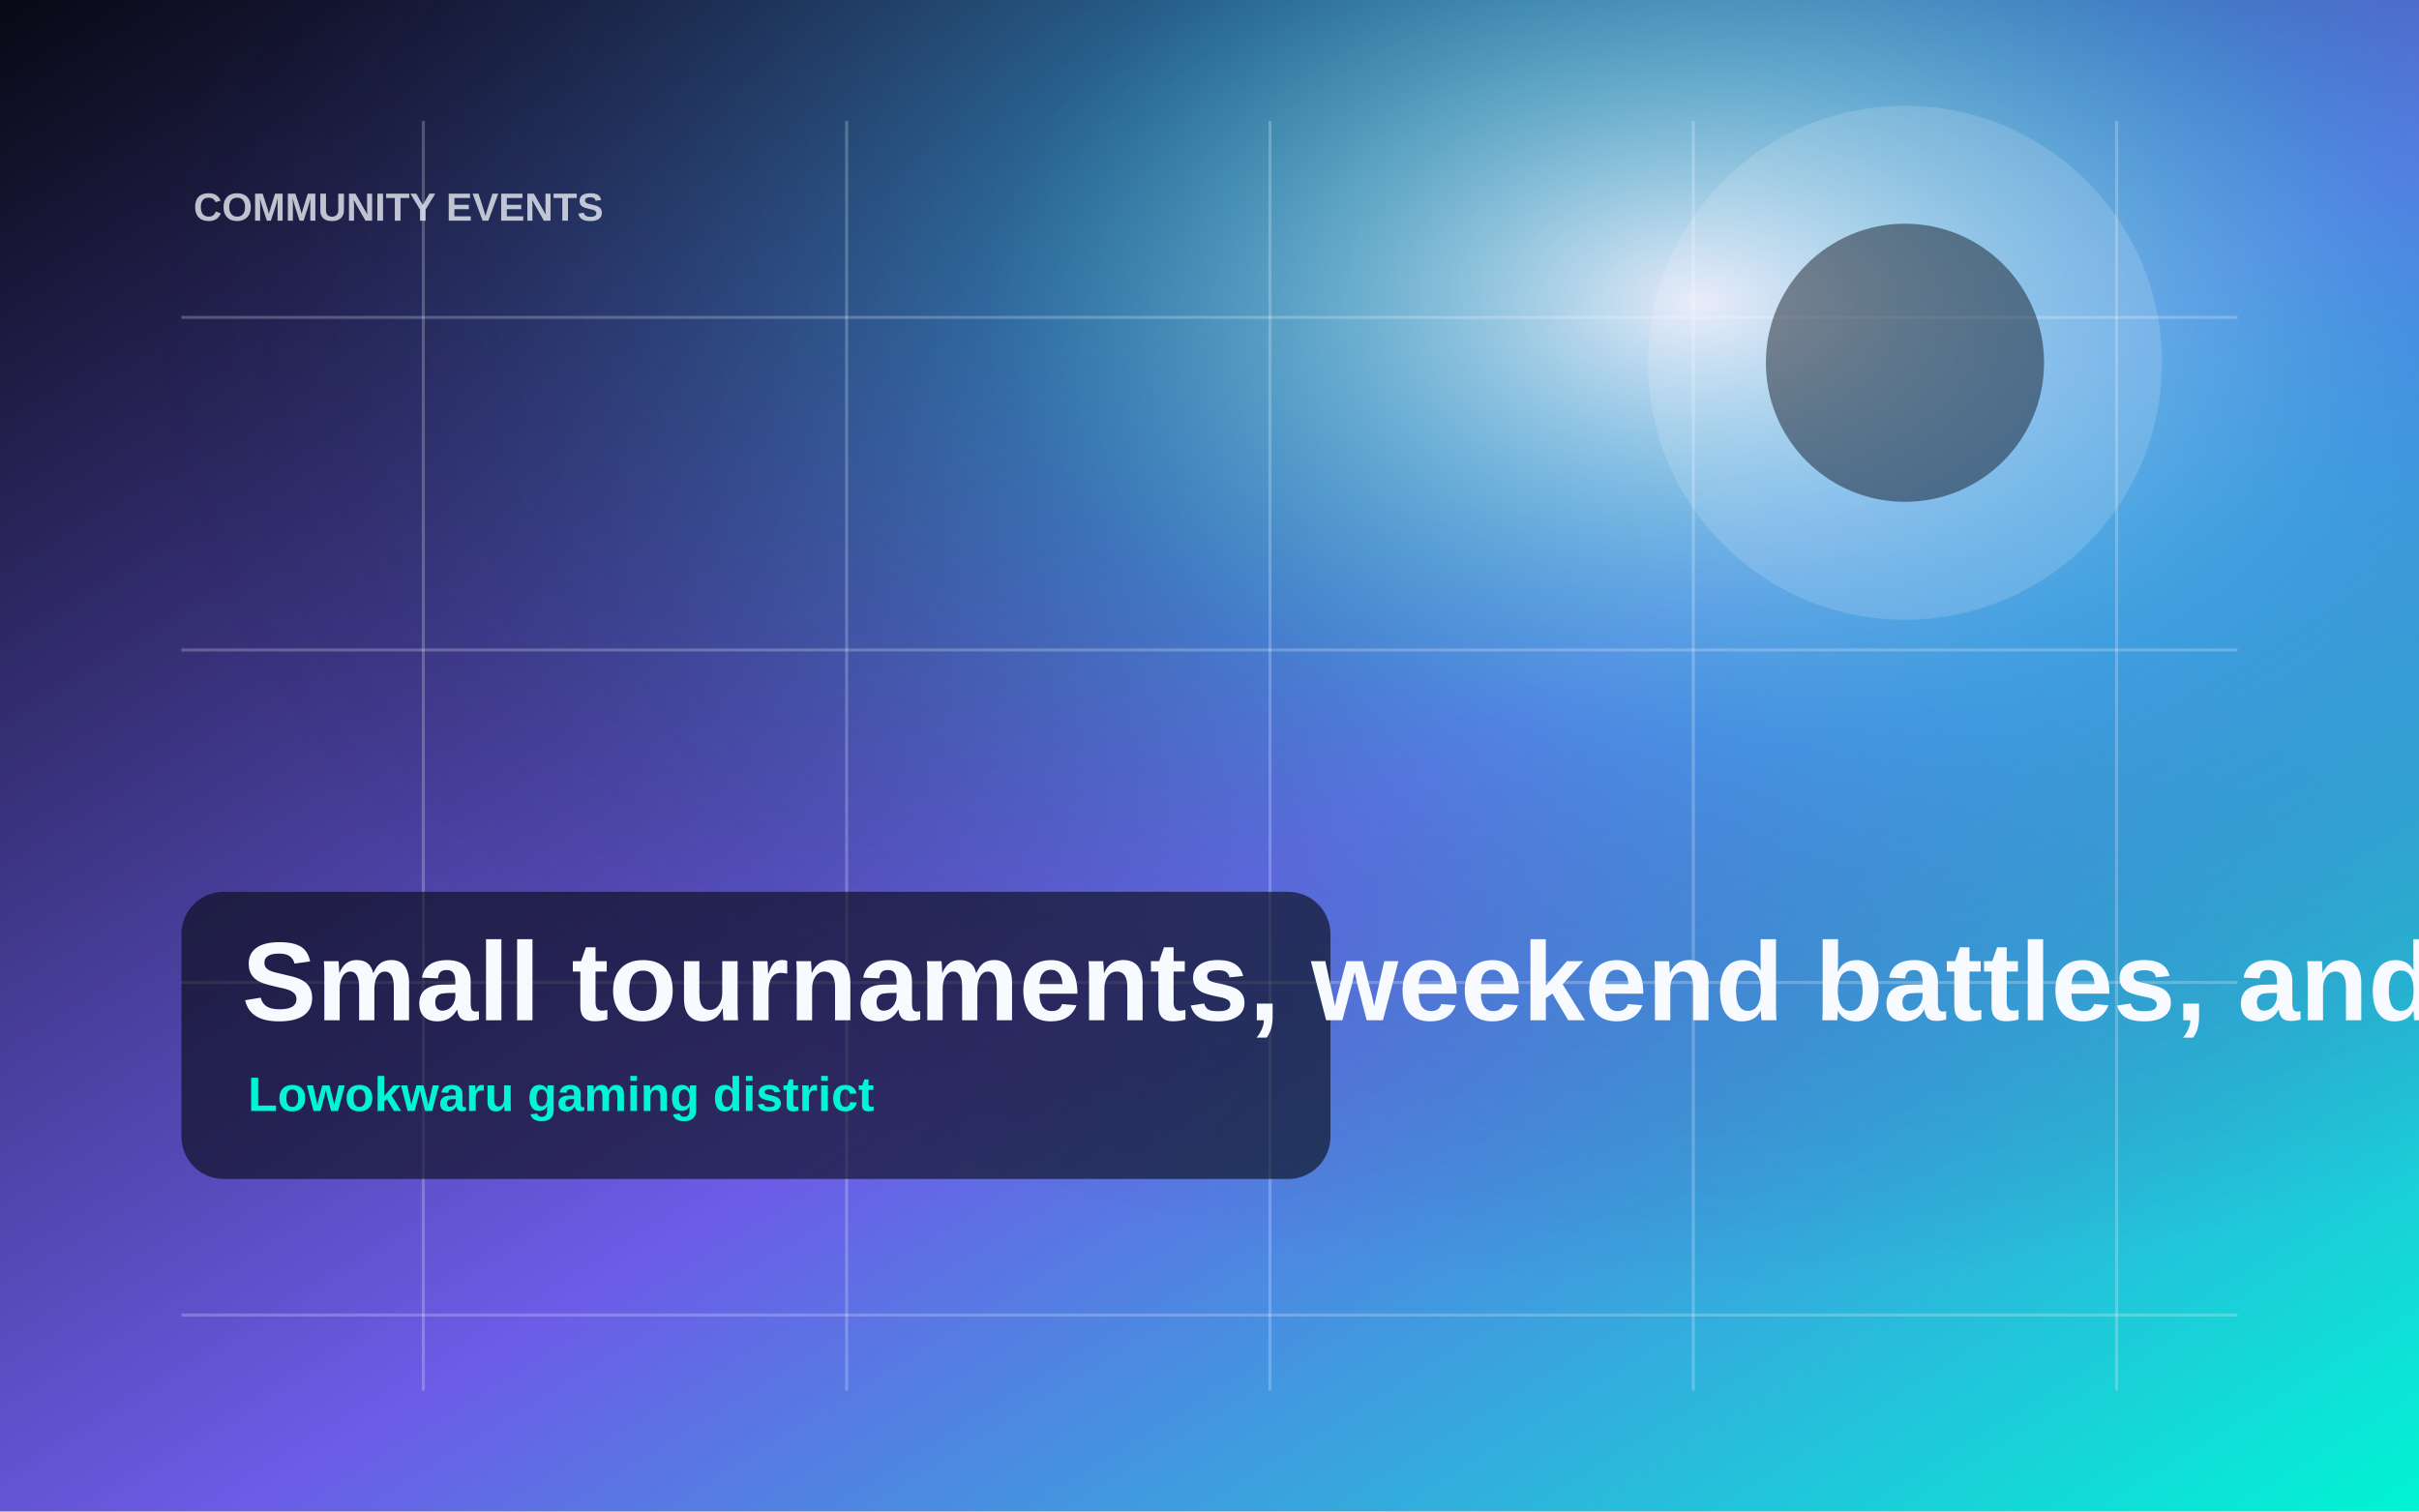
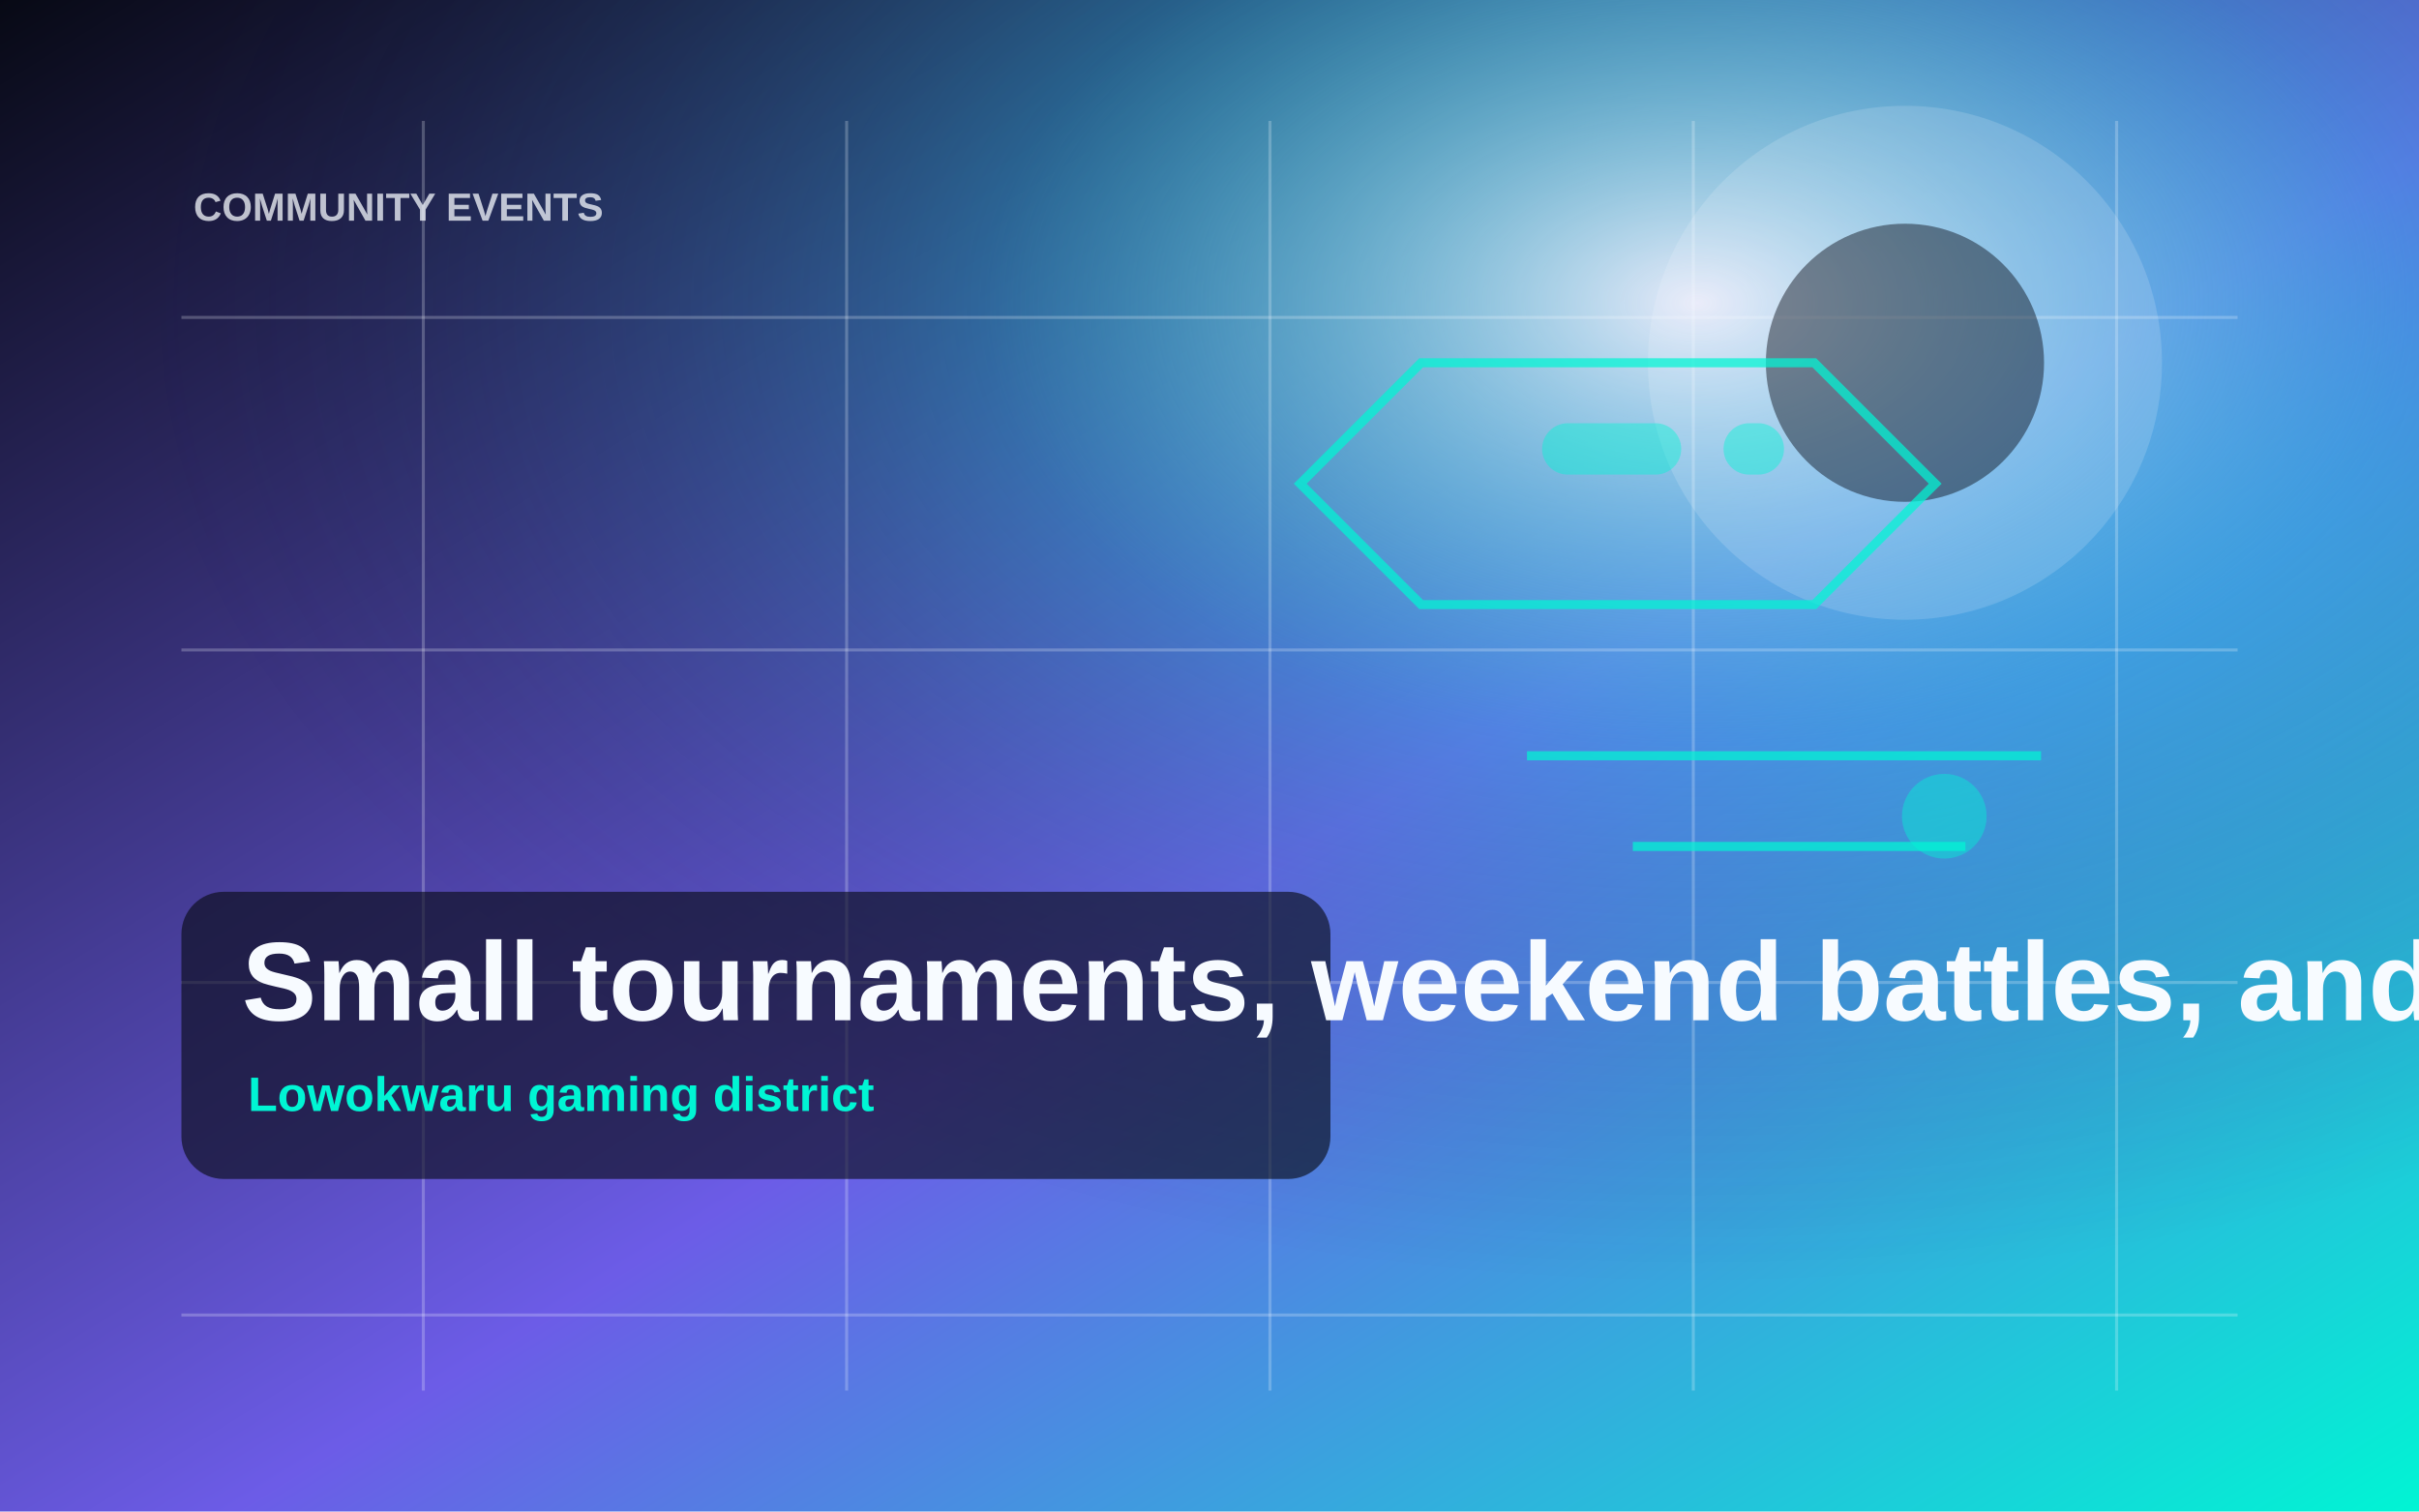
<svg xmlns="http://www.w3.org/2000/svg" width="1600" height="1000" viewBox="0 0 1600 1000" role="img" aria-label="Small tournaments, weekend battles, and content nights.">
  <defs>
    <linearGradient id="bg" x1="0" x2="1" y1="0" y2="1">
      <stop offset="0" stop-color="#070914" />
      <stop offset="0.55" stop-color="#6c5ce7" />
      <stop offset="1" stop-color="#00f5d4" />
    </linearGradient>
    <radialGradient id="glow" cx="70%" cy="20%" r="65%">
      <stop offset="0" stop-color="#f7fbff" stop-opacity=".9" />
      <stop offset=".45" stop-color="#00f5d4" stop-opacity=".25" />
      <stop offset="1" stop-color="#070914" stop-opacity="0" />
    </radialGradient>
  </defs>
  <rect width="1600" height="1000" fill="url(#bg)" />
  <rect width="1600" height="1000" fill="url(#glow)" />
  <g fill="none" stroke="#f7fbff" stroke-opacity=".24" stroke-width="2">
    <path d="M120 210 H1480 M120 430 H1480 M120 650 H1480 M120 870 H1480" />
    <path d="M280 80 V920 M560 80 V920 M840 80 V920 M1120 80 V920 M1400 80 V920" />
  </g>
  <circle cx="1260" cy="240" r="170" fill="#f7fbff" opacity=".16" />
  <circle cx="1260" cy="240" r="92" fill="#070914" opacity=".45" />
+   <g fill="none" stroke="#00f5d4" stroke-width="6" opacity=".72">
+     <path d="M940 240h260l80 80-80 80H940l-80-80z" />
+     <path d="M1010 500h340" />
+     <path d="M1080 560h220" />
+   </g>
+   <g fill="#00f5d4" opacity=".42">
+     <rect x="1020" y="280" width="92" height="34" rx="17" />
+     <rect x="1140" y="280" width="40" height="34" rx="17" />
+     <circle cx="1286" cy="540" r="28" />
+   </g>
  <rect x="120" y="590" width="760" height="190" rx="28" fill="#070914" opacity=".62" />
  <text x="160" y="675" font-family="Arial, Helvetica, sans-serif" font-size="74" font-weight="900" fill="#f7fbff">Small tournaments, weekend battles, and content nights.</text>
  <text x="164" y="735" font-family="Arial, Helvetica, sans-serif" font-size="32" font-weight="700" fill="#00f5d4">Lowokwaru gaming district</text>
  <text x="128" y="146" font-family="Arial, Helvetica, sans-serif" font-size="26" font-weight="800" fill="#f7fbff" opacity=".74">COMMUNITY EVENTS</text>
</svg>
